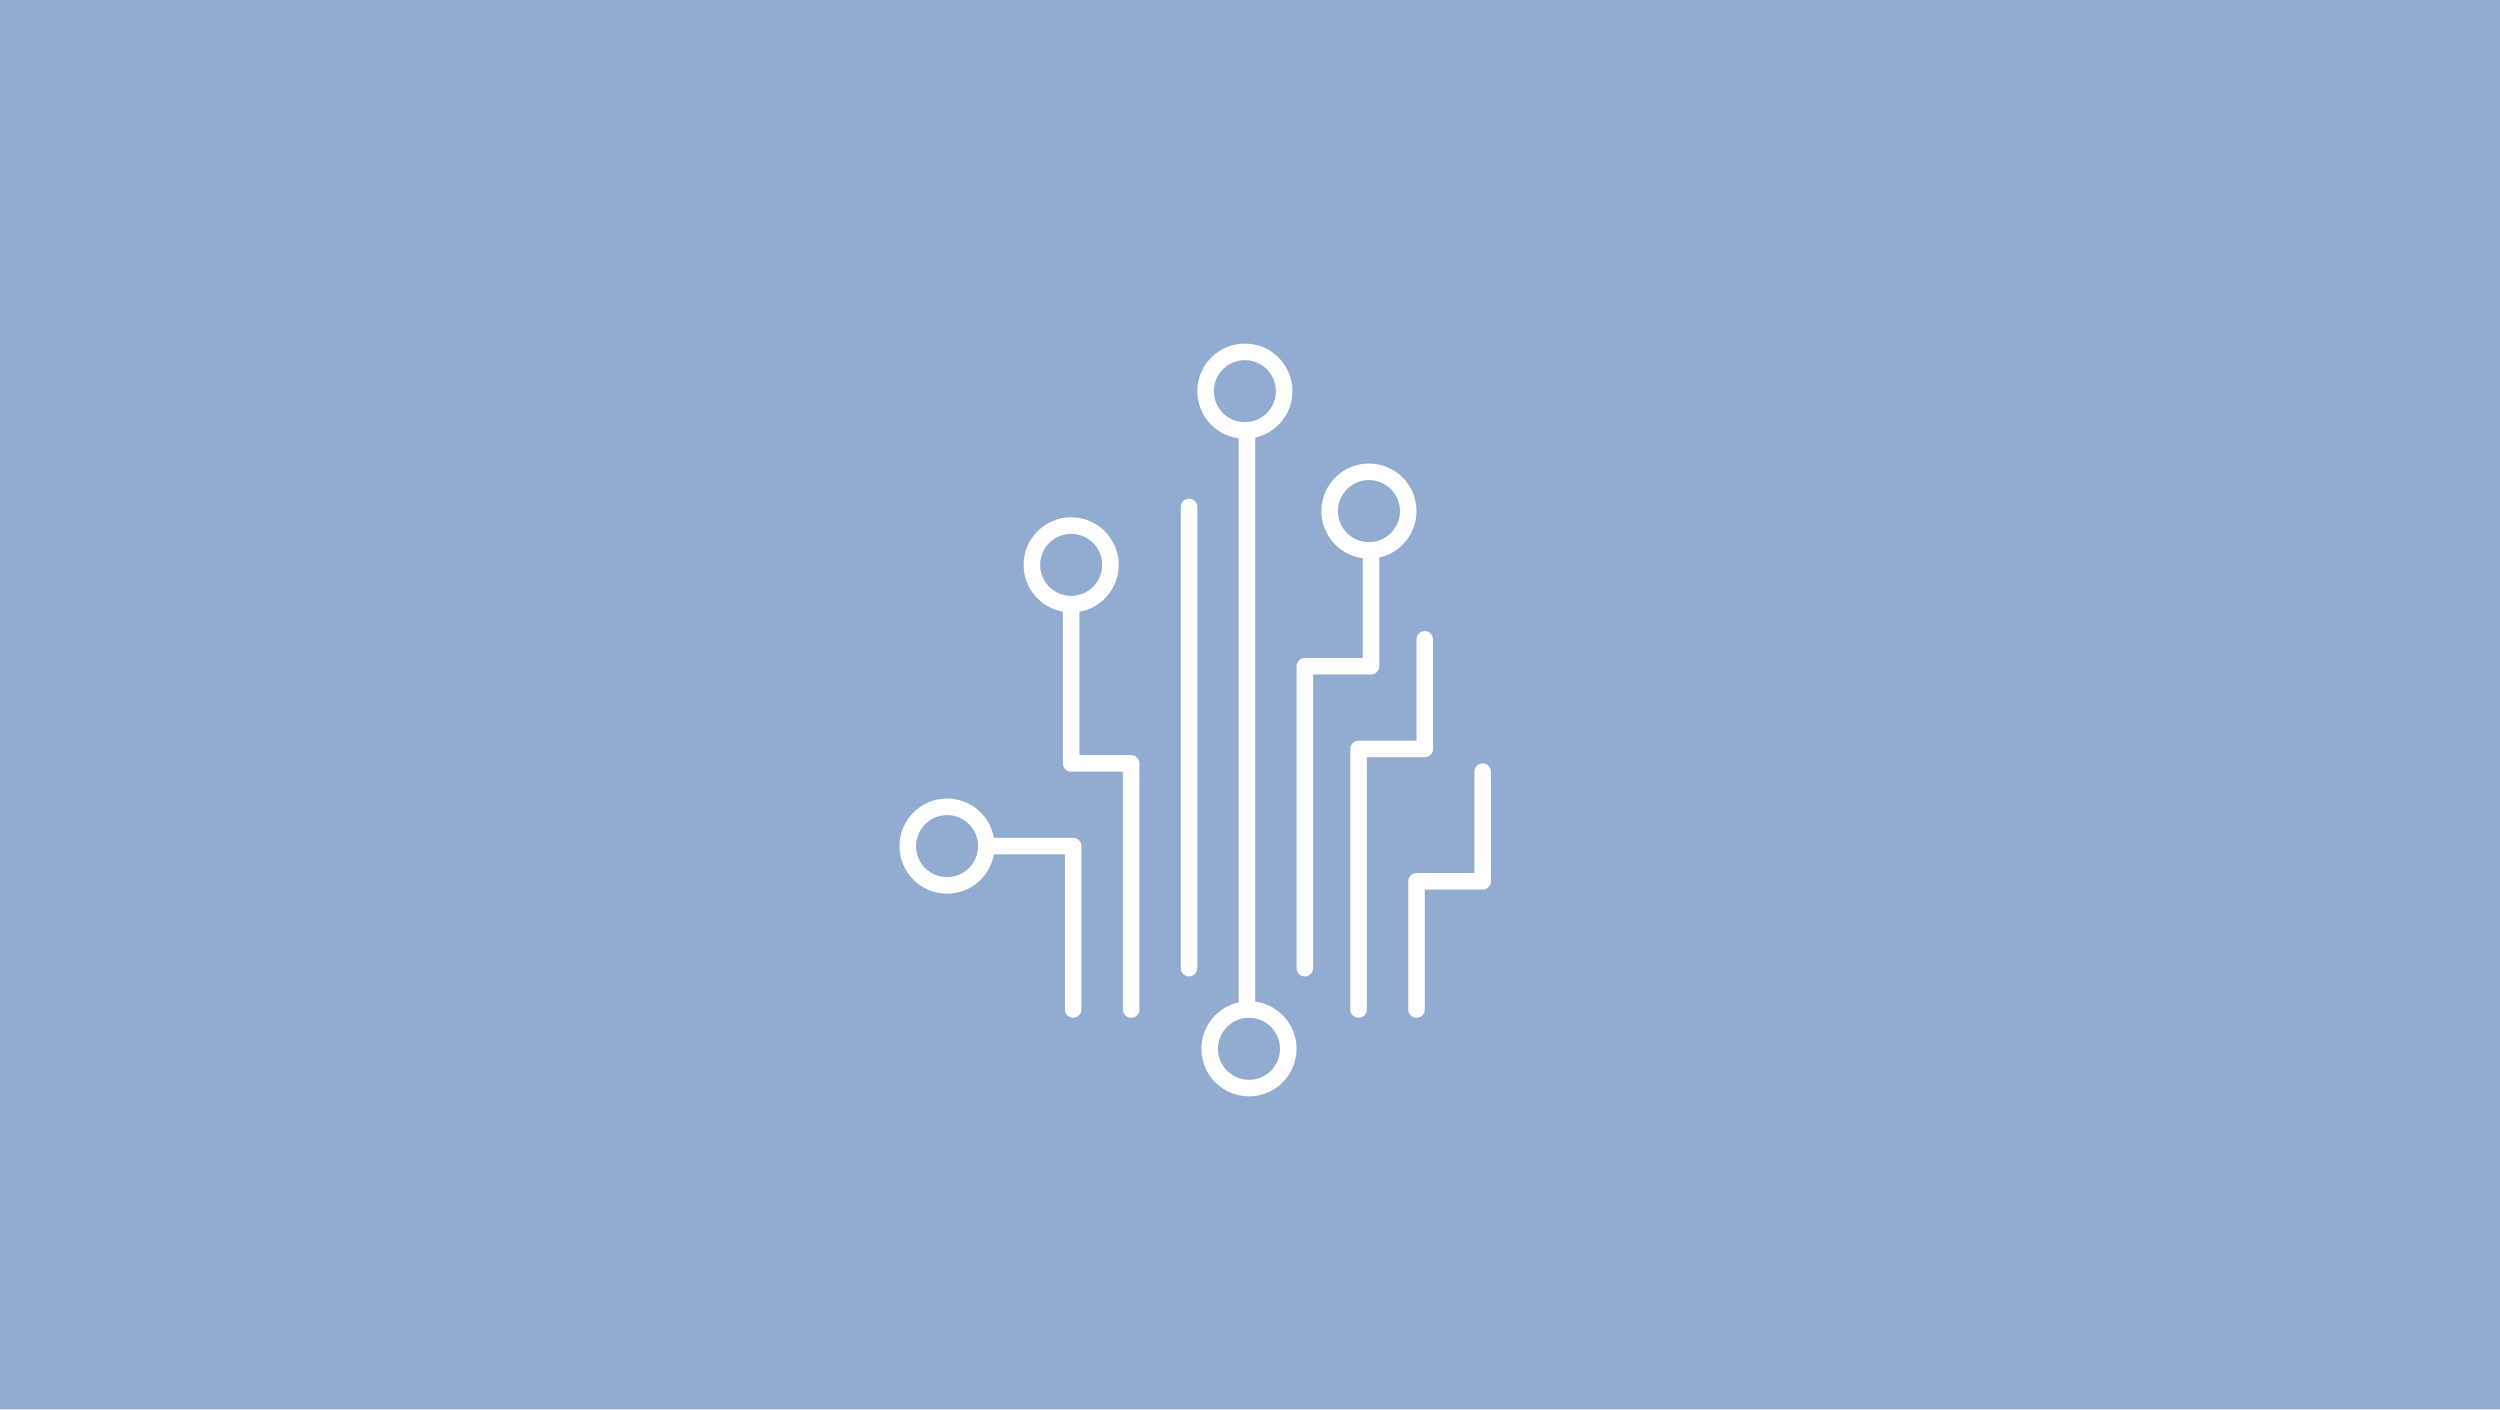
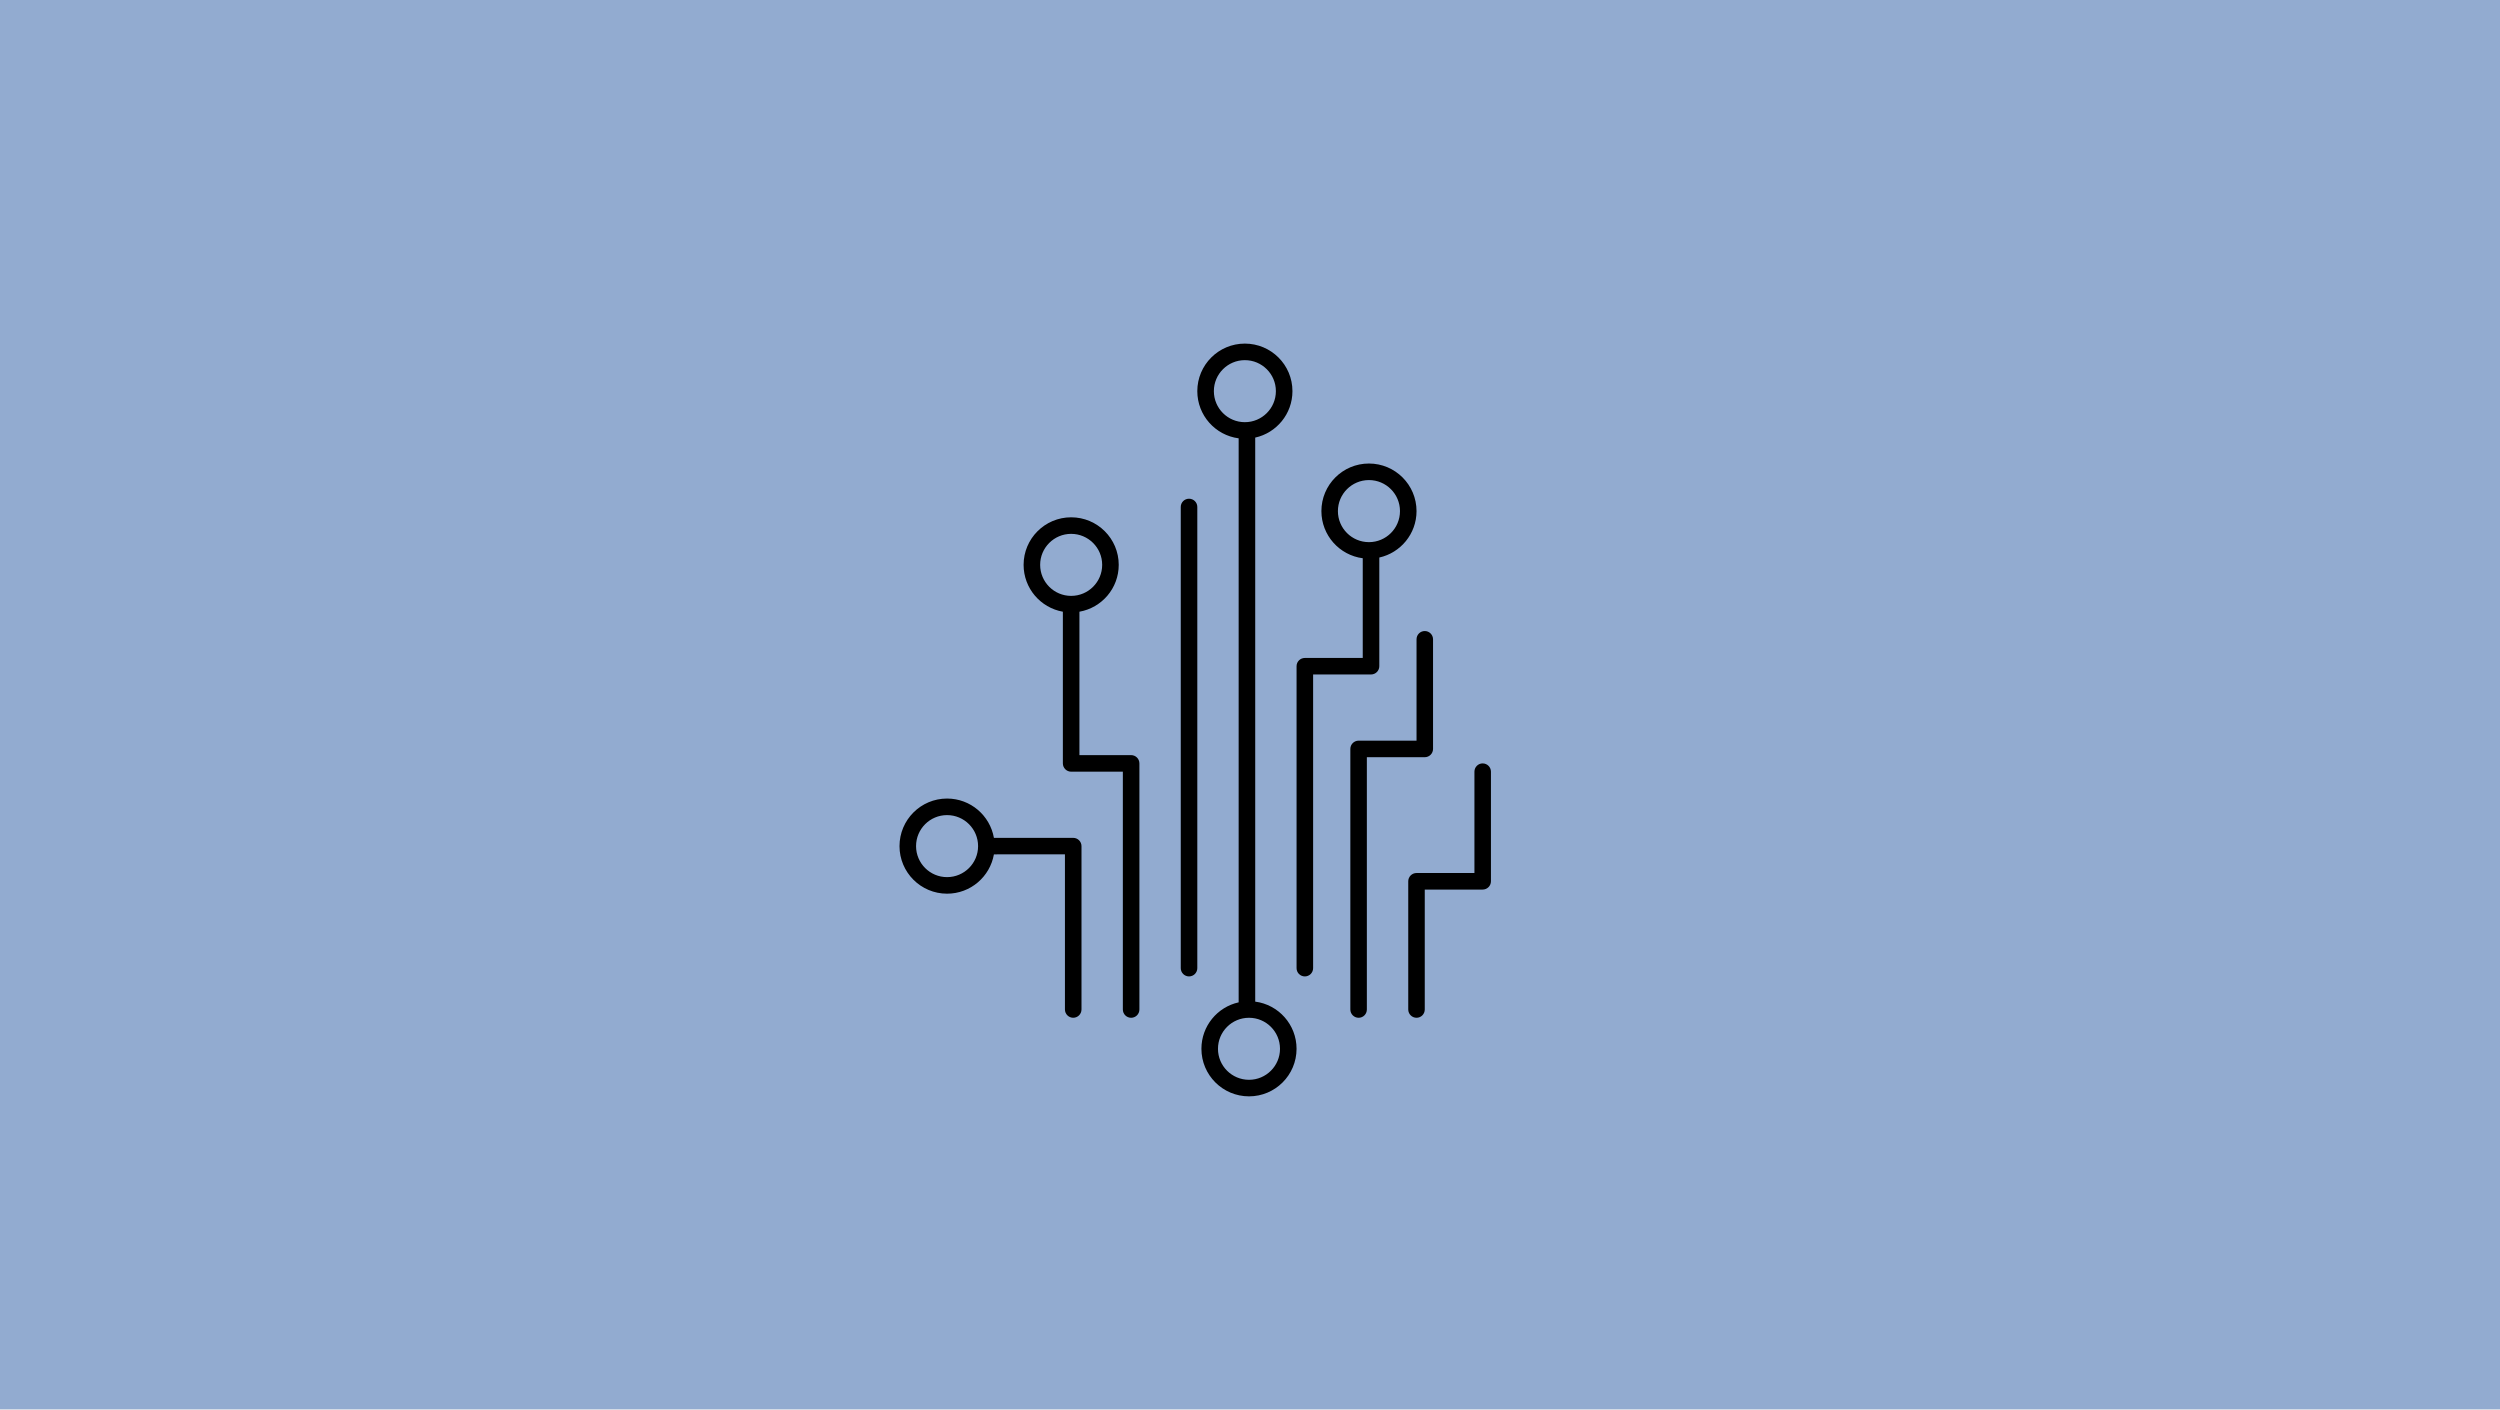
- <svg xmlns="http://www.w3.org/2000/svg" width="408" height="230" viewBox="0 0 408 230" fill="none">
+ <svg xmlns="http://www.w3.org/2000/svg" width="408" height="230" viewBox="0 0 408 230">
  <rect width="408" height="230" fill="#92ABD0" />
-   <path fill-rule="evenodd" clip-rule="evenodd" d="M203.16 56.075C198.878 56.075 195.4 59.552 195.4 63.834C195.4 67.784 198.339 71.04 202.148 71.535V163.583C198.671 164.351 196.072 167.452 196.072 171.165C196.072 175.447 199.55 178.925 203.839 178.925C208.121 178.925 211.598 175.448 211.598 171.165C211.598 167.216 208.66 163.96 204.851 163.465V71.416C208.328 70.649 210.927 67.548 210.927 63.834C210.927 59.552 207.449 56.075 203.16 56.075ZM198.103 63.834C198.103 61.044 200.369 58.777 203.16 58.777C205.958 58.777 208.224 61.044 208.224 63.834C208.224 66.632 205.958 68.899 203.16 68.899C200.369 68.899 198.103 66.632 198.103 63.834ZM198.774 171.166C198.774 168.367 201.041 166.101 203.839 166.101C206.63 166.101 208.896 168.367 208.896 171.166C208.896 173.956 206.63 176.223 203.839 176.223C201.041 176.223 198.774 173.956 198.774 171.166Z" fill="white" />
-   <path d="M195.401 82.733C195.401 81.988 194.796 81.39 194.05 81.39C193.305 81.39 192.699 81.988 192.699 82.733V158.001C192.699 158.746 193.305 159.352 194.05 159.352C194.796 159.352 195.401 158.746 195.401 158.001V82.733Z" fill="white" />
-   <path fill-rule="evenodd" clip-rule="evenodd" d="M167.051 92.183C167.051 96.015 169.82 99.19 173.459 99.832V124.587C173.459 125.333 174.065 125.938 174.811 125.938H183.249V164.75C183.249 165.495 183.854 166.101 184.6 166.101C185.346 166.101 185.951 165.495 185.951 164.75V124.587C185.951 123.841 185.346 123.236 184.6 123.236H176.162V99.832C179.809 99.19 182.577 96.015 182.577 92.183C182.577 87.901 179.1 84.424 174.81 84.424C170.528 84.424 167.051 87.901 167.051 92.183H167.051ZM174.811 87.126C172.02 87.126 169.753 89.393 169.753 92.183C169.753 94.982 172.02 97.248 174.811 97.248C177.609 97.248 179.875 94.982 179.875 92.183C179.875 89.393 177.609 87.126 174.811 87.126Z" fill="white" />
-   <path fill-rule="evenodd" clip-rule="evenodd" d="M162.207 139.433C161.565 143.08 158.39 145.849 154.559 145.849C150.277 145.849 146.799 142.372 146.799 138.09C146.799 133.8 150.276 130.323 154.559 130.323C158.39 130.323 161.565 133.091 162.207 136.738H175.149C175.895 136.738 176.5 137.344 176.5 138.089V164.748C176.5 165.494 175.895 166.099 175.149 166.099C174.404 166.099 173.798 165.494 173.798 164.748V139.431L162.207 139.433ZM149.501 138.09C149.501 135.291 151.768 133.025 154.559 133.025C157.357 133.025 159.623 135.291 159.623 138.09C159.623 140.88 157.357 143.147 154.559 143.147C151.768 143.147 149.501 140.88 149.501 138.09Z" fill="white" />
-   <path fill-rule="evenodd" clip-rule="evenodd" d="M215.653 83.414C215.653 87.356 218.591 90.612 222.4 91.107V107.378H212.95C212.205 107.378 211.599 107.976 211.599 108.722V158.002C211.599 158.748 212.205 159.353 212.95 159.353C213.696 159.353 214.301 158.748 214.301 158.002V110.074H223.751C224.497 110.074 225.103 109.468 225.103 108.722V90.989C228.572 90.221 231.178 87.12 231.178 83.414C231.178 79.125 227.701 75.647 223.412 75.647C219.122 75.647 215.652 79.125 215.652 83.414L215.653 83.414ZM223.412 78.349C220.614 78.349 218.347 80.616 218.347 83.414C218.347 86.212 220.614 88.478 223.412 88.478C226.21 88.478 228.477 86.212 228.477 83.414C228.477 80.616 226.21 78.349 223.412 78.349Z" fill="white" />
-   <path d="M233.872 104.336C233.872 103.59 233.267 102.985 232.521 102.985C231.776 102.985 231.178 103.59 231.178 104.336V120.874H221.728C220.982 120.874 220.376 121.479 220.376 122.225V164.75C220.376 165.495 220.982 166.101 221.728 166.101C222.473 166.101 223.071 165.495 223.071 164.75V123.576H232.521C233.267 123.576 233.872 122.971 233.872 122.225V104.336Z" fill="white" />
-   <path d="M241.971 124.588C242.717 124.588 243.322 125.193 243.322 125.939V143.827C243.322 144.573 242.717 145.178 241.971 145.178H232.521V164.749C232.521 165.495 231.923 166.1 231.177 166.1C230.432 166.1 229.826 165.495 229.826 164.749V143.827C229.826 143.081 230.432 142.476 231.177 142.476H240.627V125.938C240.627 125.193 241.225 124.587 241.971 124.587V124.588Z" fill="white" />
+   <path fill-rule="evenodd" clip-rule="evenodd" d="M203.16 56.075C198.878 56.075 195.4 59.552 195.4 63.834C195.4 67.784 198.339 71.04 202.148 71.535V163.583C198.671 164.351 196.072 167.452 196.072 171.165C196.072 175.447 199.55 178.925 203.839 178.925C208.121 178.925 211.598 175.448 211.598 171.165C211.598 167.216 208.66 163.96 204.851 163.465V71.416C208.328 70.649 210.927 67.548 210.927 63.834C210.927 59.552 207.449 56.075 203.16 56.075ZM198.103 63.834C198.103 61.044 200.369 58.777 203.16 58.777C205.958 58.777 208.224 61.044 208.224 63.834C208.224 66.632 205.958 68.899 203.16 68.899C200.369 68.899 198.103 66.632 198.103 63.834ZM198.774 171.166C198.774 168.367 201.041 166.101 203.839 166.101C206.63 166.101 208.896 168.367 208.896 171.166C208.896 173.956 206.63 176.223 203.839 176.223C201.041 176.223 198.774 173.956 198.774 171.166Z" className="fill-white" />
+   <path d="M195.401 82.733C195.401 81.988 194.796 81.39 194.05 81.39C193.305 81.39 192.699 81.988 192.699 82.733V158.001C192.699 158.746 193.305 159.352 194.05 159.352C194.796 159.352 195.401 158.746 195.401 158.001V82.733Z" className="fill-white" />
+   <path fill-rule="evenodd" clip-rule="evenodd" d="M167.051 92.183C167.051 96.015 169.82 99.19 173.459 99.832V124.587C173.459 125.333 174.065 125.938 174.811 125.938H183.249V164.75C183.249 165.495 183.854 166.101 184.6 166.101C185.346 166.101 185.951 165.495 185.951 164.75V124.587C185.951 123.841 185.346 123.236 184.6 123.236H176.162V99.832C179.809 99.19 182.577 96.015 182.577 92.183C182.577 87.901 179.1 84.424 174.81 84.424C170.528 84.424 167.051 87.901 167.051 92.183H167.051ZM174.811 87.126C172.02 87.126 169.753 89.393 169.753 92.183C169.753 94.982 172.02 97.248 174.811 97.248C177.609 97.248 179.875 94.982 179.875 92.183C179.875 89.393 177.609 87.126 174.811 87.126Z" className="fill-white" />
+   <path fill-rule="evenodd" clip-rule="evenodd" d="M162.207 139.433C161.565 143.08 158.39 145.849 154.559 145.849C150.277 145.849 146.799 142.372 146.799 138.09C146.799 133.8 150.276 130.323 154.559 130.323C158.39 130.323 161.565 133.091 162.207 136.738H175.149C175.895 136.738 176.5 137.344 176.5 138.089V164.748C176.5 165.494 175.895 166.099 175.149 166.099C174.404 166.099 173.798 165.494 173.798 164.748V139.431L162.207 139.433ZM149.501 138.09C149.501 135.291 151.768 133.025 154.559 133.025C157.357 133.025 159.623 135.291 159.623 138.09C159.623 140.88 157.357 143.147 154.559 143.147C151.768 143.147 149.501 140.88 149.501 138.09Z" className="fill-white" />
+   <path fill-rule="evenodd" clip-rule="evenodd" d="M215.653 83.414C215.653 87.356 218.591 90.612 222.4 91.107V107.378H212.95C212.205 107.378 211.599 107.976 211.599 108.722V158.002C211.599 158.748 212.205 159.353 212.95 159.353C213.696 159.353 214.301 158.748 214.301 158.002V110.074H223.751C224.497 110.074 225.103 109.468 225.103 108.722V90.989C228.572 90.221 231.178 87.12 231.178 83.414C231.178 79.125 227.701 75.647 223.412 75.647C219.122 75.647 215.652 79.125 215.652 83.414L215.653 83.414ZM223.412 78.349C220.614 78.349 218.347 80.616 218.347 83.414C218.347 86.212 220.614 88.478 223.412 88.478C226.21 88.478 228.477 86.212 228.477 83.414C228.477 80.616 226.21 78.349 223.412 78.349Z" className="fill-white" />
+   <path d="M233.872 104.336C233.872 103.59 233.267 102.985 232.521 102.985C231.776 102.985 231.178 103.59 231.178 104.336V120.874H221.728C220.982 120.874 220.376 121.479 220.376 122.225V164.75C220.376 165.495 220.982 166.101 221.728 166.101C222.473 166.101 223.071 165.495 223.071 164.75V123.576H232.521C233.267 123.576 233.872 122.971 233.872 122.225V104.336Z" className="fill-white" />
+   <path d="M241.971 124.588C242.717 124.588 243.322 125.193 243.322 125.939V143.827C243.322 144.573 242.717 145.178 241.971 145.178H232.521V164.749C232.521 165.495 231.923 166.1 231.177 166.1C230.432 166.1 229.826 165.495 229.826 164.749V143.827C229.826 143.081 230.432 142.476 231.177 142.476H240.627V125.938C240.627 125.193 241.225 124.587 241.971 124.587V124.588Z" className="fill-white" />
</svg>
